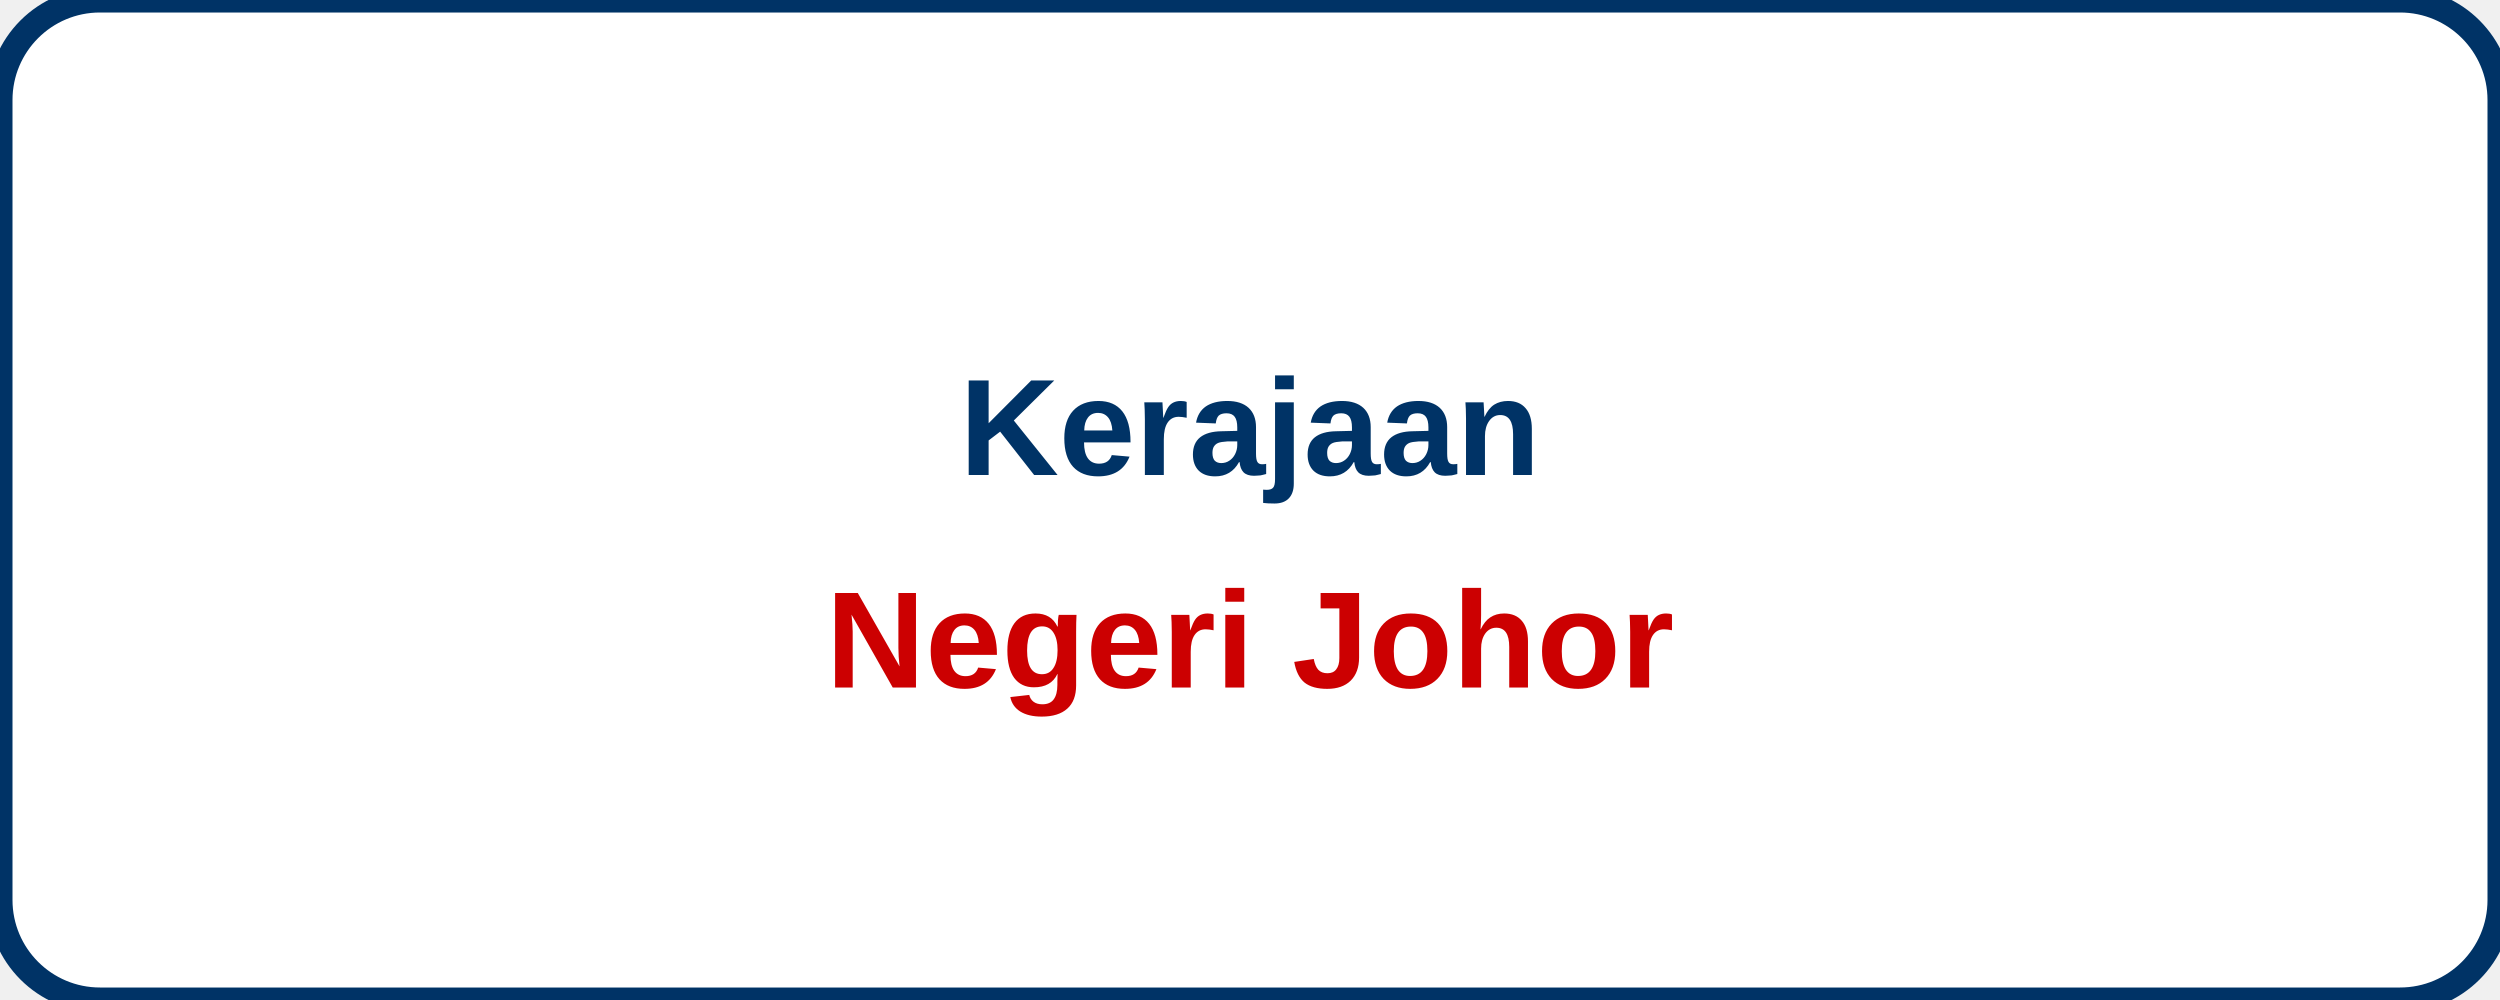
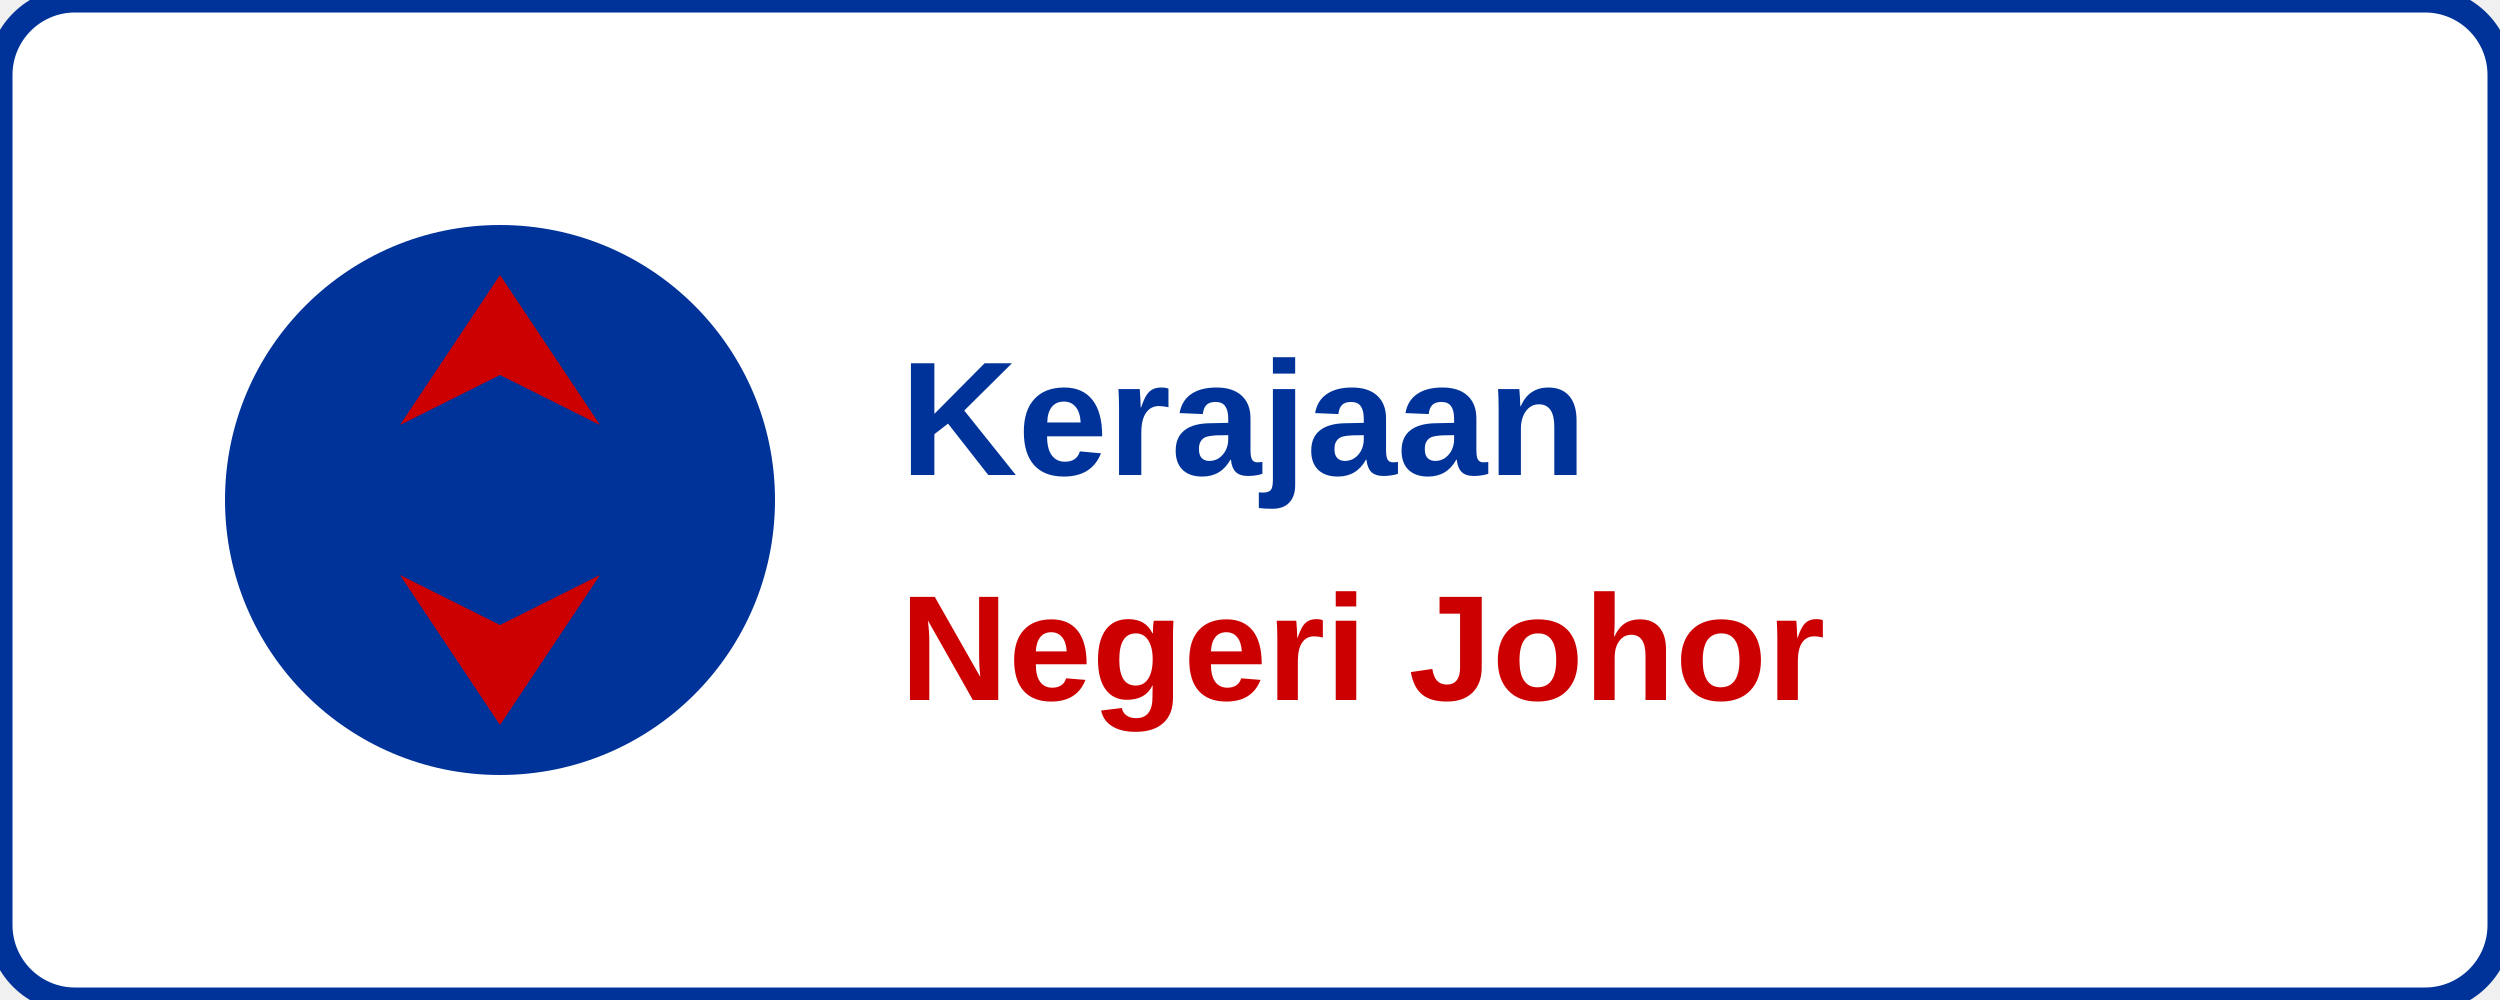
<svg xmlns="http://www.w3.org/2000/svg" viewBox="0 0 200 80" fill="none">
-   <rect width="200" height="80" rx="8" fill="#ffffff" stroke="#003366" stroke-width="2" />
-   <text x="100" y="38" text-anchor="middle" fill="#003366" font-family="Arial,sans-serif" font-size="11" font-weight="bold">Kerajaan</text>
-   <text x="100" y="55" text-anchor="middle" fill="#CC0001" font-family="Arial,sans-serif" font-size="11" font-weight="bold">Negeri Johor</text>
+   <rect width="200" height="80" rx="6" fill="#ffffff" stroke="#003399" stroke-width="2" />
+   <circle cx="40" cy="40" r="22" fill="#003399" />
+   <path d="M40 22 L48 34 L40 30 L32 34 Z" fill="#CC0000" />
+   <path d="M40 58 L48 46 L40 50 L32 46 Z" fill="#CC0000" />
+   <text x="72" y="38" fill="#003399" font-family="Arial,sans-serif" font-size="13" font-weight="bold">Kerajaan</text>
+   <text x="72" y="56" fill="#CC0000" font-family="Arial,sans-serif" font-size="12" font-weight="bold">Negeri Johor</text>
</svg>
